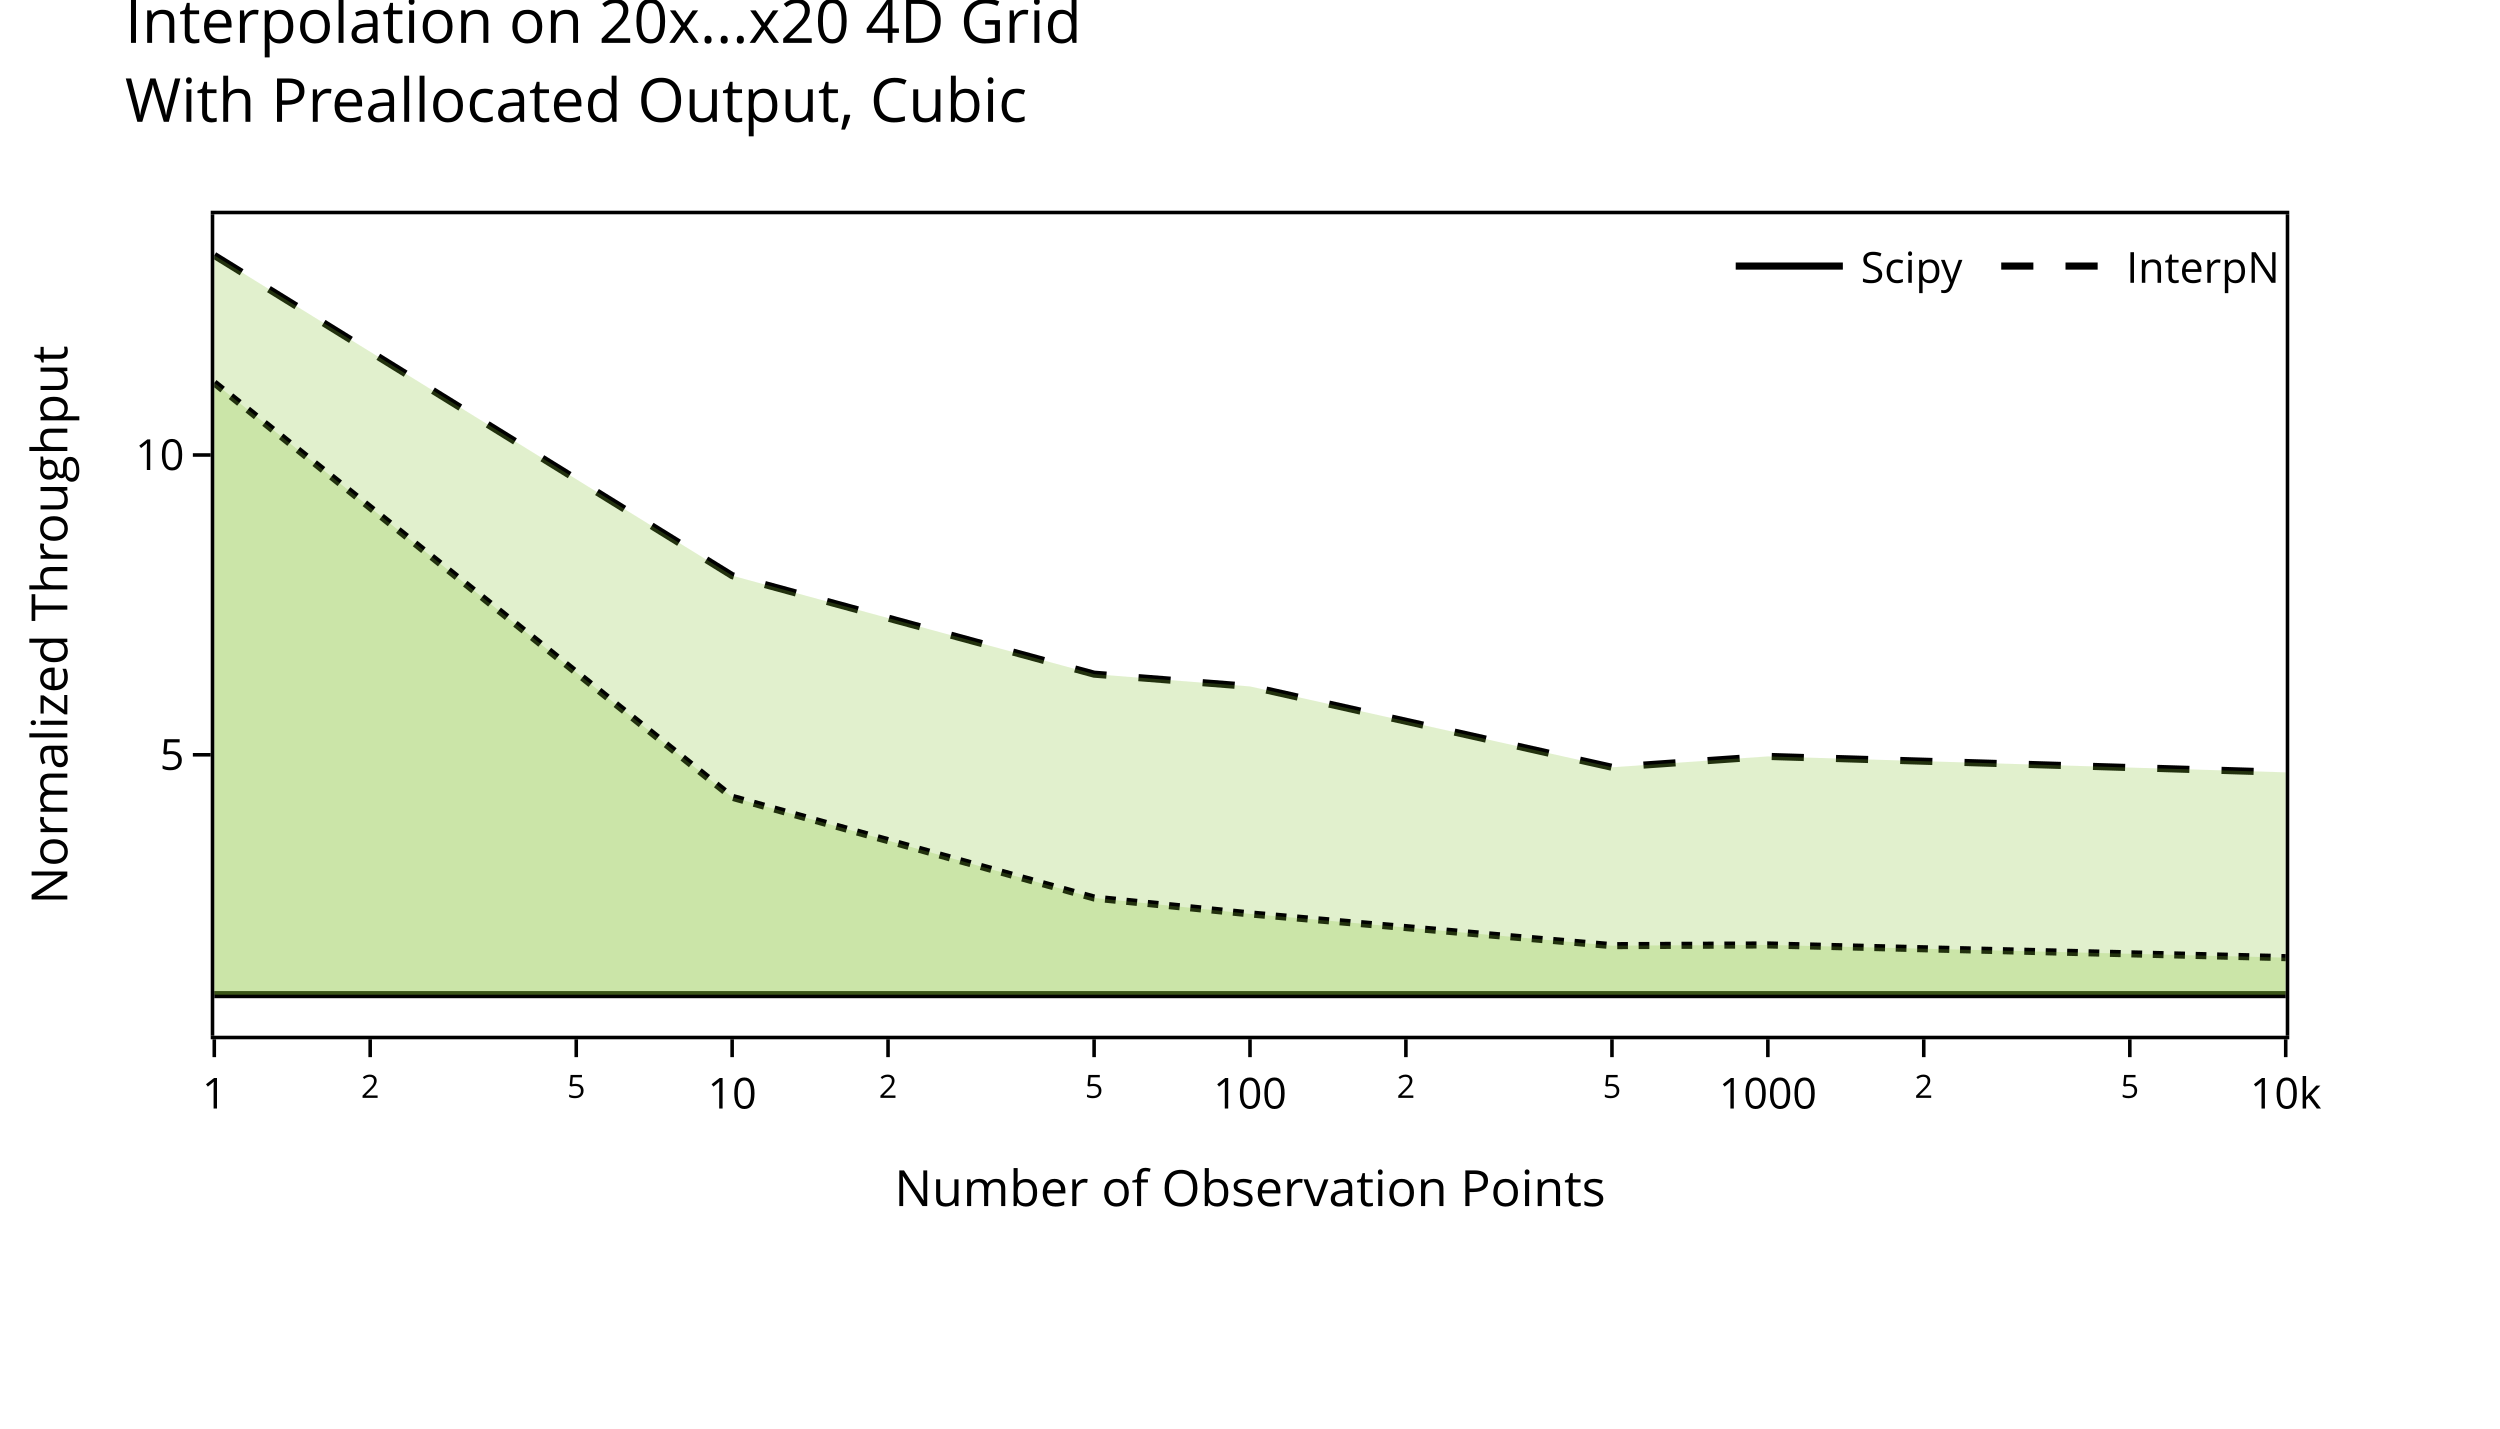
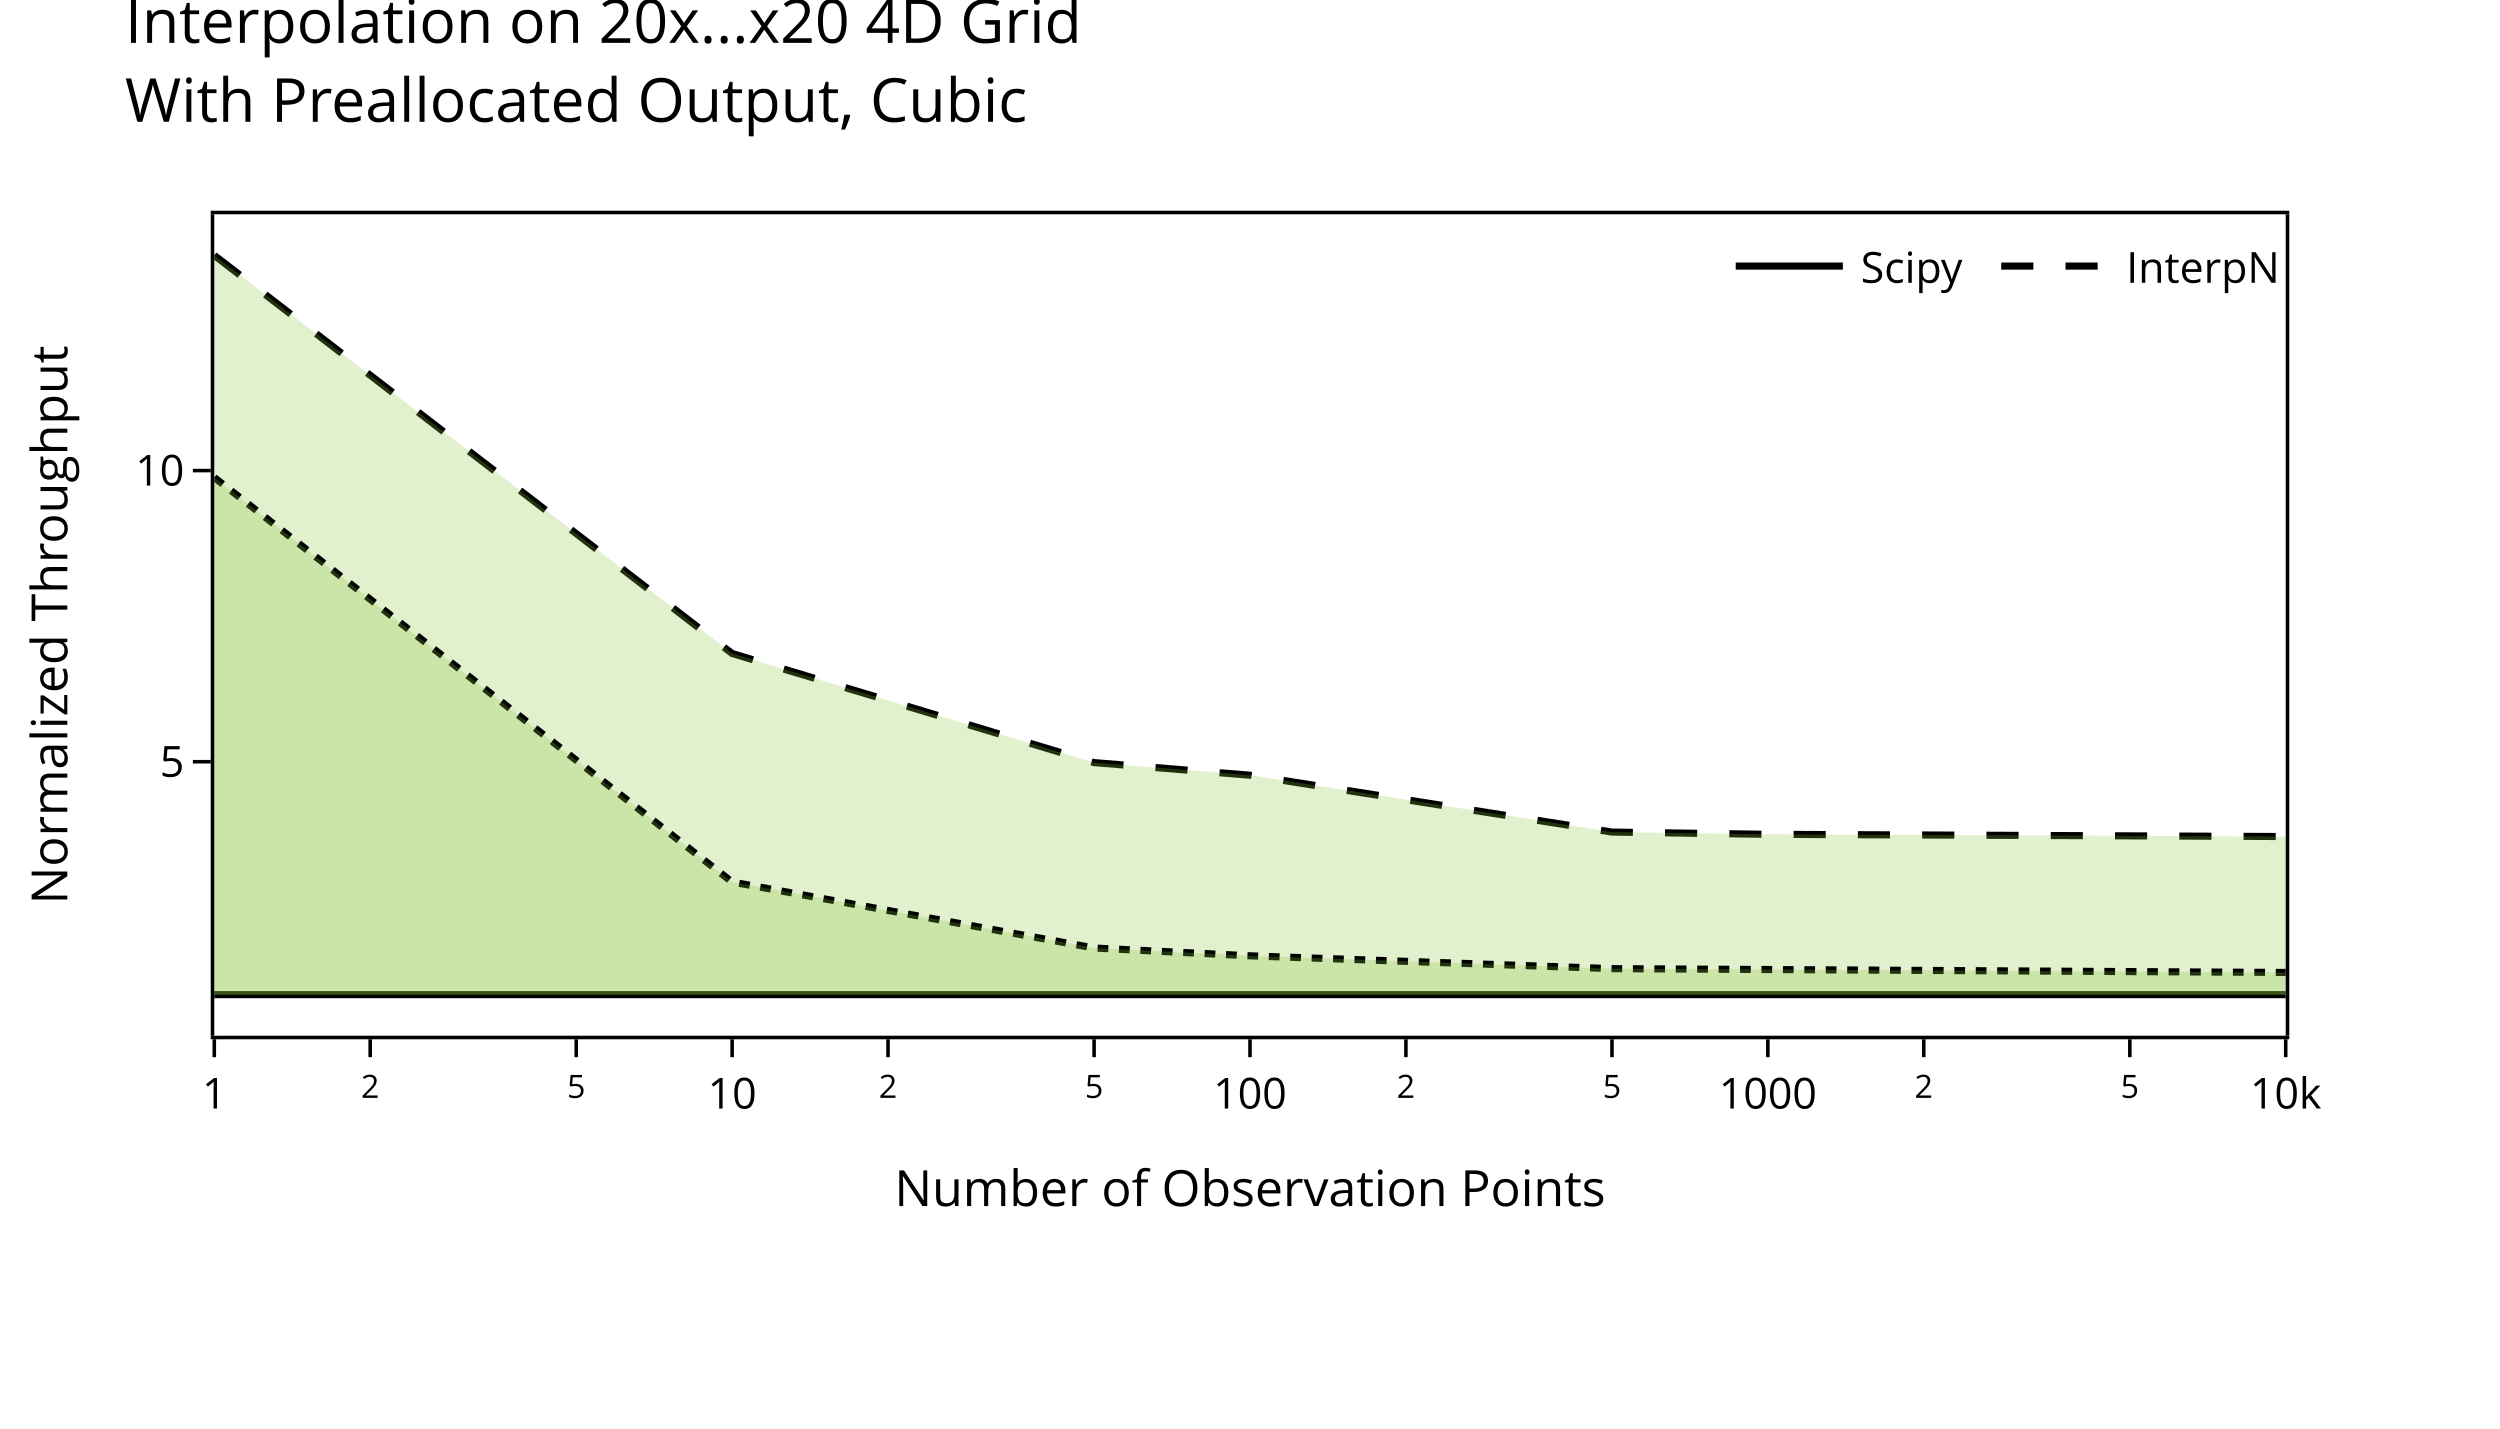
<svg xmlns="http://www.w3.org/2000/svg" class="main-svg" width="700" height="400" style="" viewBox="0 0 700 400">
  <rect x="0" y="0" width="700" height="400" style="fill: rgb(0, 0, 0); fill-opacity: 0;" />
-   <defs id="defs-4abbd1">
+   <defs id="defs-10124c">
    <g class="clips">
-       <clipPath id="clip4abbd1xyplot" class="plotclip">
+       <clipPath id="clip10124cxyplot" class="plotclip">
        <rect width="580" height="230" />
      </clipPath>
-       <clipPath class="axesclip" id="clip4abbd1x">
+       <clipPath class="axesclip" id="clip10124cx">
        <rect x="60" y="0" width="580" height="400" />
      </clipPath>
-       <clipPath class="axesclip" id="clip4abbd1y">
+       <clipPath class="axesclip" id="clip10124cy">
        <rect x="0" y="60" width="700" height="230" />
      </clipPath>
-       <clipPath class="axesclip" id="clip4abbd1xy">
+       <clipPath class="axesclip" id="clip10124cxy">
        <rect x="60" y="60" width="580" height="230" />
      </clipPath>
    </g>
    <g class="gradients" />
    <g class="patterns" />
  </defs>
  <g class="bglayer">
    <rect class="bg" x="60" y="60" width="580" height="230" style="fill: rgb(0, 0, 0); fill-opacity: 0; stroke-width: 0;" />
  </g>
  <g class="layer-below">
    <g class="imagelayer" />
    <g class="shapelayer" />
  </g>
  <g class="cartesianlayer">
    <g class="subplot xy">
      <g class="layer-subplot">
        <g class="shapelayer" />
        <g class="imagelayer" />
      </g>
      <g class="minor-gridlayer">
        <g class="x" />
        <g class="y" />
      </g>
      <g class="gridlayer">
        <g class="x" />
        <g class="y" />
      </g>
      <g class="zerolinelayer" />
      <g class="layer-between">
        <g class="shapelayer" />
        <g class="imagelayer" />
      </g>
      <path class="xlines-below" />
      <path class="ylines-below" />
      <g class="overlines-below" />
      <g class="xaxislayer-below" />
      <g class="yaxislayer-below" />
      <g class="overaxes-below" />
      <g class="overplot">
-         <g class="xy" transform="translate(60,60)" clip-path="url(#clip4abbd1xyplot)">
+         <g class="xy" transform="translate(60,60)" clip-path="url(#clip10124cxyplot)">
          <g class="scatterlayer mlayer">
-             <g class="trace scatter trace32ae27" style="stroke-miterlimit: 2; opacity: 1;">
+             <g class="trace scatter trace1e18a5" style="stroke-miterlimit: 2; opacity: 1;">
              <g class="fills" />
              <g class="errorbars" />
              <g class="lines">
                <path class="js-line" d="M0,218.5L580,218.5" style="vector-effect: none; fill: none; stroke: rgb(0, 0, 0); stroke-opacity: 1; stroke-width: 2px; opacity: 1;" />
              </g>
              <g class="points" />
              <g class="text" />
            </g>
-             <g class="trace scatter trace22ff73" style="stroke-miterlimit: 2; opacity: 1;">
+             <g class="trace scatter trace2b515f" style="stroke-miterlimit: 2; opacity: 1;">
              <g class="fills" />
              <g class="errorbars" />
              <g class="lines">
-                 <path class="js-line" d="M0,11.5L145,101.18L246.35,128.76L290,132.2L391.35,154.84L435,151.79L580,156.26" style="vector-effect: none; fill: none; stroke: rgb(0, 0, 0); stroke-opacity: 1; stroke-dasharray: 9px, 9px; stroke-width: 2px; opacity: 1;" />
-               </g>
-               <g class="points" />
-               <g class="text" />
-             </g>
-             <g class="trace scatter trace74da56" style="stroke-miterlimit: 2; opacity: 1;">
+                 <path class="js-line" d="M0,11.5L145,122.98L246.35,153.53L290,157.06L391.35,172.98L435,173.61L580,174.23" style="vector-effect: none; fill: none; stroke: rgb(0, 0, 0); stroke-opacity: 1; stroke-dasharray: 9px, 9px; stroke-width: 2px; opacity: 1;" />
+               </g>
+               <g class="points" />
+               <g class="text" />
+             </g>
+             <g class="trace scatter trace985d09" style="stroke-miterlimit: 2; opacity: 1;">
              <g class="fills">
                <g>
-                   <path class="js-fill" d="M0,11.5L145,101.18L246.35,128.76L290,132.2L391.35,154.84L435,151.79L580,156.26L580,218.5L435,218.5L0,218.5Z" style="fill: rgb(139, 196, 59); fill-opacity: 0.25; stroke-width: 0;" />
+                   <path class="js-fill" d="M0,11.5L145,122.98L246.35,153.53L290,157.06L391.35,172.98L435,173.61L580,174.23L580,218.5L435,218.5L0,218.5Z" style="fill: rgb(139, 196, 59); fill-opacity: 0.25; stroke-width: 0;" />
                </g>
              </g>
              <g class="errorbars" />
              <g class="lines">
-                 <path class="js-line" d="M0,11.5L145,101.18L246.35,128.76L290,132.2L391.35,154.84L435,151.79L580,156.26L580,218.5L435,218.5L0,218.5" style="vector-effect: none; fill: none; stroke: rgb(0, 204, 150); stroke-opacity: 1; stroke-width: 0px; opacity: 1;" />
-               </g>
-               <g class="points" />
-               <g class="text" />
-             </g>
-             <g class="trace scatter trace33928e" style="stroke-miterlimit: 2; opacity: 1;">
+                 <path class="js-line" d="M0,11.5L145,122.98L246.35,153.53L290,157.06L391.35,172.98L435,173.61L580,174.23L580,218.5L435,218.5L0,218.5" style="vector-effect: none; fill: none; stroke: rgb(0, 204, 150); stroke-opacity: 1; stroke-width: 0px; opacity: 1;" />
+               </g>
+               <g class="points" />
+               <g class="text" />
+             </g>
+             <g class="trace scatter trace89c890" style="stroke-miterlimit: 2; opacity: 1;">
              <g class="fills" />
              <g class="errorbars" />
              <g class="lines">
-                 <path class="js-line" d="M0,47.2L145,163.23L246.35,191.44L290,195.89L391.35,204.78L435,204.58L580,208.14" style="vector-effect: none; fill: none; stroke: rgb(0, 0, 0); stroke-opacity: 1; stroke-dasharray: 3px, 3px; stroke-width: 2px; opacity: 1;" />
-               </g>
-               <g class="points" />
-               <g class="text" />
-             </g>
-             <g class="trace scatter traced03c5f" style="stroke-miterlimit: 2; opacity: 1;">
+                 <path class="js-line" d="M0,73.7L145,186.97L246.35,205.44L290,207.63L391.35,211.22L580,212.29" style="vector-effect: none; fill: none; stroke: rgb(0, 0, 0); stroke-opacity: 1; stroke-dasharray: 3px, 3px; stroke-width: 2px; opacity: 1;" />
+               </g>
+               <g class="points" />
+               <g class="text" />
+             </g>
+             <g class="trace scatter trace54ec80" style="stroke-miterlimit: 2; opacity: 1;">
              <g class="fills">
                <g>
-                   <path class="js-fill" d="M0,47.2L145,163.23L246.35,191.44L290,195.89L391.35,204.78L435,204.58L580,208.14L580,218.5L435,218.5L0,218.5Z" style="fill: rgb(139, 196, 59); fill-opacity: 0.25; stroke-width: 0;" />
+                   <path class="js-fill" d="M0,73.7L145,186.97L246.35,205.44L290,207.63L391.35,211.22L580,212.29L580,218.5L0,218.5Z" style="fill: rgb(139, 196, 59); fill-opacity: 0.25; stroke-width: 0;" />
                </g>
              </g>
              <g class="errorbars" />
              <g class="lines">
-                 <path class="js-line" d="M0,47.2L145,163.23L246.35,191.44L290,195.89L391.35,204.78L435,204.58L580,208.14L580,218.5L435,218.5L0,218.5" style="vector-effect: none; fill: none; stroke: rgb(255, 161, 90); stroke-opacity: 1; stroke-width: 0px; opacity: 1;" />
+                 <path class="js-line" d="M0,73.7L145,186.97L246.35,205.44L290,207.63L391.35,211.22L580,212.29L580,218.5L0,218.5" style="vector-effect: none; fill: none; stroke: rgb(255, 161, 90); stroke-opacity: 1; stroke-width: 0px; opacity: 1;" />
              </g>
              <g class="points" />
              <g class="text" />
            </g>
          </g>
        </g>
      </g>
      <path class="xlines-above crisp" d="M59,290.5H641M59,59.5H641" style="fill: none; stroke-width: 1px; stroke: rgb(0, 0, 0); stroke-opacity: 1;" />
      <path class="ylines-above crisp" d="M59.5,60V290M640.5,60V290" style="fill: none; stroke-width: 1px; stroke: rgb(0, 0, 0); stroke-opacity: 1;" />
      <g class="overlines-above" />
      <g class="xaxislayer-above">
        <path class="xtick ticks crisp" d="M0,291v5" transform="translate(60,0)" style="stroke: rgb(0, 0, 0); stroke-opacity: 1; stroke-width: 1px;" />
        <path class="xtick ticks crisp" d="M0,291v5" transform="translate(103.65,0)" style="stroke: rgb(0, 0, 0); stroke-opacity: 1; stroke-width: 1px;" />
        <path class="xtick ticks crisp" d="M0,291v5" transform="translate(161.35,0)" style="stroke: rgb(0, 0, 0); stroke-opacity: 1; stroke-width: 1px;" />
        <path class="xtick ticks crisp" d="M0,291v5" transform="translate(205,0)" style="stroke: rgb(0, 0, 0); stroke-opacity: 1; stroke-width: 1px;" />
        <path class="xtick ticks crisp" d="M0,291v5" transform="translate(248.65,0)" style="stroke: rgb(0, 0, 0); stroke-opacity: 1; stroke-width: 1px;" />
        <path class="xtick ticks crisp" d="M0,291v5" transform="translate(306.35,0)" style="stroke: rgb(0, 0, 0); stroke-opacity: 1; stroke-width: 1px;" />
        <path class="xtick ticks crisp" d="M0,291v5" transform="translate(350,0)" style="stroke: rgb(0, 0, 0); stroke-opacity: 1; stroke-width: 1px;" />
        <path class="xtick ticks crisp" d="M0,291v5" transform="translate(393.65,0)" style="stroke: rgb(0, 0, 0); stroke-opacity: 1; stroke-width: 1px;" />
        <path class="xtick ticks crisp" d="M0,291v5" transform="translate(451.35,0)" style="stroke: rgb(0, 0, 0); stroke-opacity: 1; stroke-width: 1px;" />
        <path class="xtick ticks crisp" d="M0,291v5" transform="translate(495,0)" style="stroke: rgb(0, 0, 0); stroke-opacity: 1; stroke-width: 1px;" />
        <path class="xtick ticks crisp" d="M0,291v5" transform="translate(538.65,0)" style="stroke: rgb(0, 0, 0); stroke-opacity: 1; stroke-width: 1px;" />
        <path class="xtick ticks crisp" d="M0,291v5" transform="translate(596.35,0)" style="stroke: rgb(0, 0, 0); stroke-opacity: 1; stroke-width: 1px;" />
        <path class="xtick ticks crisp" d="M0,291v5" transform="translate(640,0)" style="stroke: rgb(0, 0, 0); stroke-opacity: 1; stroke-width: 1px;" />
        <g class="xtick">
          <text text-anchor="middle" x="0" y="310.4" transform="translate(60,0)" style="font-family: 'Open Sans', verdana, arial, sans-serif; font-size: 12px; fill: rgb(0, 0, 0); fill-opacity: 1; white-space: pre; opacity: 1;">1</text>
        </g>
        <g class="xtick">
          <text text-anchor="middle" x="0" y="307.4" style="font-family: 'Open Sans', verdana, arial, sans-serif; font-size: 9px; fill: rgb(0, 0, 0); fill-opacity: 1; white-space: pre; opacity: 1;" transform="translate(103.65,0)">2</text>
        </g>
        <g class="xtick">
          <text text-anchor="middle" x="0" y="307.4" style="font-family: 'Open Sans', verdana, arial, sans-serif; font-size: 9px; fill: rgb(0, 0, 0); fill-opacity: 1; white-space: pre; opacity: 1;" transform="translate(161.35,0)">5</text>
        </g>
        <g class="xtick">
          <text text-anchor="middle" x="0" y="310.4" style="font-family: 'Open Sans', verdana, arial, sans-serif; font-size: 12px; fill: rgb(0, 0, 0); fill-opacity: 1; white-space: pre; opacity: 1;" transform="translate(205,0)">10</text>
        </g>
        <g class="xtick">
          <text text-anchor="middle" x="0" y="307.4" style="font-family: 'Open Sans', verdana, arial, sans-serif; font-size: 9px; fill: rgb(0, 0, 0); fill-opacity: 1; white-space: pre; opacity: 1;" transform="translate(248.65,0)">2</text>
        </g>
        <g class="xtick">
          <text text-anchor="middle" x="0" y="307.4" style="font-family: 'Open Sans', verdana, arial, sans-serif; font-size: 9px; fill: rgb(0, 0, 0); fill-opacity: 1; white-space: pre; opacity: 1;" transform="translate(306.35,0)">5</text>
        </g>
        <g class="xtick">
          <text text-anchor="middle" x="0" y="310.4" style="font-family: 'Open Sans', verdana, arial, sans-serif; font-size: 12px; fill: rgb(0, 0, 0); fill-opacity: 1; white-space: pre; opacity: 1;" transform="translate(350,0)">100</text>
        </g>
        <g class="xtick">
          <text text-anchor="middle" x="0" y="307.4" style="font-family: 'Open Sans', verdana, arial, sans-serif; font-size: 9px; fill: rgb(0, 0, 0); fill-opacity: 1; white-space: pre; opacity: 1;" transform="translate(393.65,0)">2</text>
        </g>
        <g class="xtick">
          <text text-anchor="middle" x="0" y="307.4" style="font-family: 'Open Sans', verdana, arial, sans-serif; font-size: 9px; fill: rgb(0, 0, 0); fill-opacity: 1; white-space: pre; opacity: 1;" transform="translate(451.35,0)">5</text>
        </g>
        <g class="xtick">
          <text text-anchor="middle" x="0" y="310.4" style="font-family: 'Open Sans', verdana, arial, sans-serif; font-size: 12px; fill: rgb(0, 0, 0); fill-opacity: 1; white-space: pre; opacity: 1;" transform="translate(495,0)">1000</text>
        </g>
        <g class="xtick">
          <text text-anchor="middle" x="0" y="307.4" style="font-family: 'Open Sans', verdana, arial, sans-serif; font-size: 9px; fill: rgb(0, 0, 0); fill-opacity: 1; white-space: pre; opacity: 1;" transform="translate(538.65,0)">2</text>
        </g>
        <g class="xtick">
          <text text-anchor="middle" x="0" y="307.4" style="font-family: 'Open Sans', verdana, arial, sans-serif; font-size: 9px; fill: rgb(0, 0, 0); fill-opacity: 1; white-space: pre; opacity: 1;" transform="translate(596.35,0)">5</text>
        </g>
        <g class="xtick">
          <text text-anchor="middle" x="0" y="310.4" style="font-family: 'Open Sans', verdana, arial, sans-serif; font-size: 12px; fill: rgb(0, 0, 0); fill-opacity: 1; white-space: pre; opacity: 1;" transform="translate(640,0)">10k</text>
        </g>
      </g>
      <g class="yaxislayer-above">
-         <path class="ytick ticks crisp" d="M59,0h-5" transform="translate(0,211.34)" style="stroke: rgb(0, 0, 0); stroke-opacity: 1; stroke-width: 1px;" />
-         <path class="ytick ticks crisp" d="M59,0h-5" transform="translate(0,127.4)" style="stroke: rgb(0, 0, 0); stroke-opacity: 1; stroke-width: 1px;" />
+         <path class="ytick ticks crisp" d="M59,0h-5" transform="translate(0,213.28)" style="stroke: rgb(0, 0, 0); stroke-opacity: 1; stroke-width: 1px;" />
+         <path class="ytick ticks crisp" d="M59,0h-5" transform="translate(0,131.76)" style="stroke: rgb(0, 0, 0); stroke-opacity: 1; stroke-width: 1px;" />
        <g class="ytick">
-           <text text-anchor="end" x="51.6" y="4.2" transform="translate(0,211.34)" style="font-family: 'Open Sans', verdana, arial, sans-serif; font-size: 12px; fill: rgb(0, 0, 0); fill-opacity: 1; white-space: pre; opacity: 1;">5</text>
+           <text text-anchor="end" x="51.6" y="4.2" transform="translate(0,213.28)" style="font-family: 'Open Sans', verdana, arial, sans-serif; font-size: 12px; fill: rgb(0, 0, 0); fill-opacity: 1; white-space: pre; opacity: 1;">5</text>
        </g>
        <g class="ytick">
-           <text text-anchor="end" x="51.6" y="4.2" style="font-family: 'Open Sans', verdana, arial, sans-serif; font-size: 12px; fill: rgb(0, 0, 0); fill-opacity: 1; white-space: pre; opacity: 1;" transform="translate(0,127.4)">10</text>
+           <text text-anchor="end" x="51.6" y="4.2" style="font-family: 'Open Sans', verdana, arial, sans-serif; font-size: 12px; fill: rgb(0, 0, 0); fill-opacity: 1; white-space: pre; opacity: 1;" transform="translate(0,131.76)">10</text>
        </g>
      </g>
      <g class="overaxes-above" />
    </g>
  </g>
  <g class="polarlayer" />
  <g class="smithlayer" />
  <g class="ternarylayer" />
  <g class="geolayer" />
  <g class="funnelarealayer" />
  <g class="pielayer" />
  <g class="iciclelayer" />
  <g class="treemaplayer" />
  <g class="sunburstlayer" />
  <g class="glimages" />
-   <defs id="topdefs-4abbd1">
+   <defs id="topdefs-10124c">
    <g class="clips" />
-     <clipPath id="legend4abbd1">
+     <clipPath id="legend10124c">
      <rect width="159" height="29" x="0" y="0" />
    </clipPath>
  </defs>
  <g class="layer-above">
    <g class="imagelayer" />
    <g class="shapelayer" />
  </g>
  <g class="infolayer">
    <g class="legend" pointer-events="all" transform="translate(481,60)">
      <rect class="bg" shape-rendering="crispEdges" width="159" height="29" x="0" y="0" style="stroke: rgb(68, 68, 68); stroke-opacity: 1; fill: rgb(0, 0, 0); fill-opacity: 0; stroke-width: 0px;" />
-       <g class="scrollbox" transform="" clip-path="url(#legend4abbd1)">
+       <g class="scrollbox" transform="" clip-path="url(#legend10124c)">
        <g class="groups">
          <g class="traces" transform="translate(0,14.5)" style="opacity: 1;">
            <text class="legendtext" text-anchor="start" x="40" y="4.68" style="font-family: 'Open Sans', verdana, arial, sans-serif; font-size: 12px; fill: rgb(0, 0, 0); fill-opacity: 1; white-space: pre;">Scipy</text>
            <g class="layers" style="opacity: 1;">
              <g class="legendfill" />
              <g class="legendlines">
                <path class="js-line" d="M5,0h30" style="fill: none; stroke: rgb(0, 0, 0); stroke-opacity: 1; stroke-width: 2px;" />
              </g>
              <g class="legendsymbols">
                <g class="legendpoints" />
              </g>
            </g>
            <rect class="legendtoggle" x="0" y="-9.5" width="71.844" height="19" style="fill: rgb(0, 0, 0); fill-opacity: 0;" />
          </g>
          <g class="traces" transform="translate(74.34375,14.5)" style="opacity: 1;">
            <text class="legendtext" text-anchor="start" x="40" y="4.68" style="font-family: 'Open Sans', verdana, arial, sans-serif; font-size: 12px; fill: rgb(0, 0, 0); fill-opacity: 1; white-space: pre;">InterpN</text>
            <g class="layers" style="opacity: 1;">
              <g class="legendfill" />
              <g class="legendlines">
                <path class="js-line" d="M5,0h30" style="fill: none; stroke: rgb(0, 0, 0); stroke-opacity: 1; stroke-dasharray: 9px, 9px; stroke-width: 2px;" />
              </g>
              <g class="legendsymbols">
                <g class="legendpoints" />
              </g>
            </g>
            <rect class="legendtoggle" x="0" y="-9.5" width="81.859" height="19" style="fill: rgb(0, 0, 0); fill-opacity: 0;" />
          </g>
        </g>
      </g>
      <rect class="scrollbar" rx="20" ry="3" width="0" height="0" x="0" y="0" style="fill: rgb(128, 139, 164); fill-opacity: 1;" />
    </g>
    <g class="g-gtitle">
      <text class="gtitle" x="35" y="12" text-anchor="start" dy="0.7em" style="opacity: 1; font-family: 'Open Sans', verdana, arial, sans-serif; font-size: 17px; fill: rgb(0, 0, 0); fill-opacity: 1; white-space: pre;">
        <tspan class="line" dy="0em" x="35" y="12">Interpolation on 20x...x20 4D Grid</tspan>
        <tspan class="line" dy="1.3em" x="35" y="12">With Preallocated Output, Cubic</tspan>
      </text>
    </g>
    <g class="g-xtitle">
      <text class="xtitle" x="350" y="337.706" text-anchor="middle" style="opacity: 1; font-family: 'Open Sans', verdana, arial, sans-serif; font-size: 14px; fill: rgb(0, 0, 0); fill-opacity: 1; white-space: pre;">Number of Observation Points</text>
    </g>
    <g class="g-ytitle">
      <text class="ytitle" transform="rotate(-90,18.85,175)" x="18.85" y="175" text-anchor="middle" style="opacity: 1; font-family: 'Open Sans', verdana, arial, sans-serif; font-size: 14px; fill: rgb(0, 0, 0); fill-opacity: 1; white-space: pre;">Normalized Throughput</text>
    </g>
  </g>
</svg>
